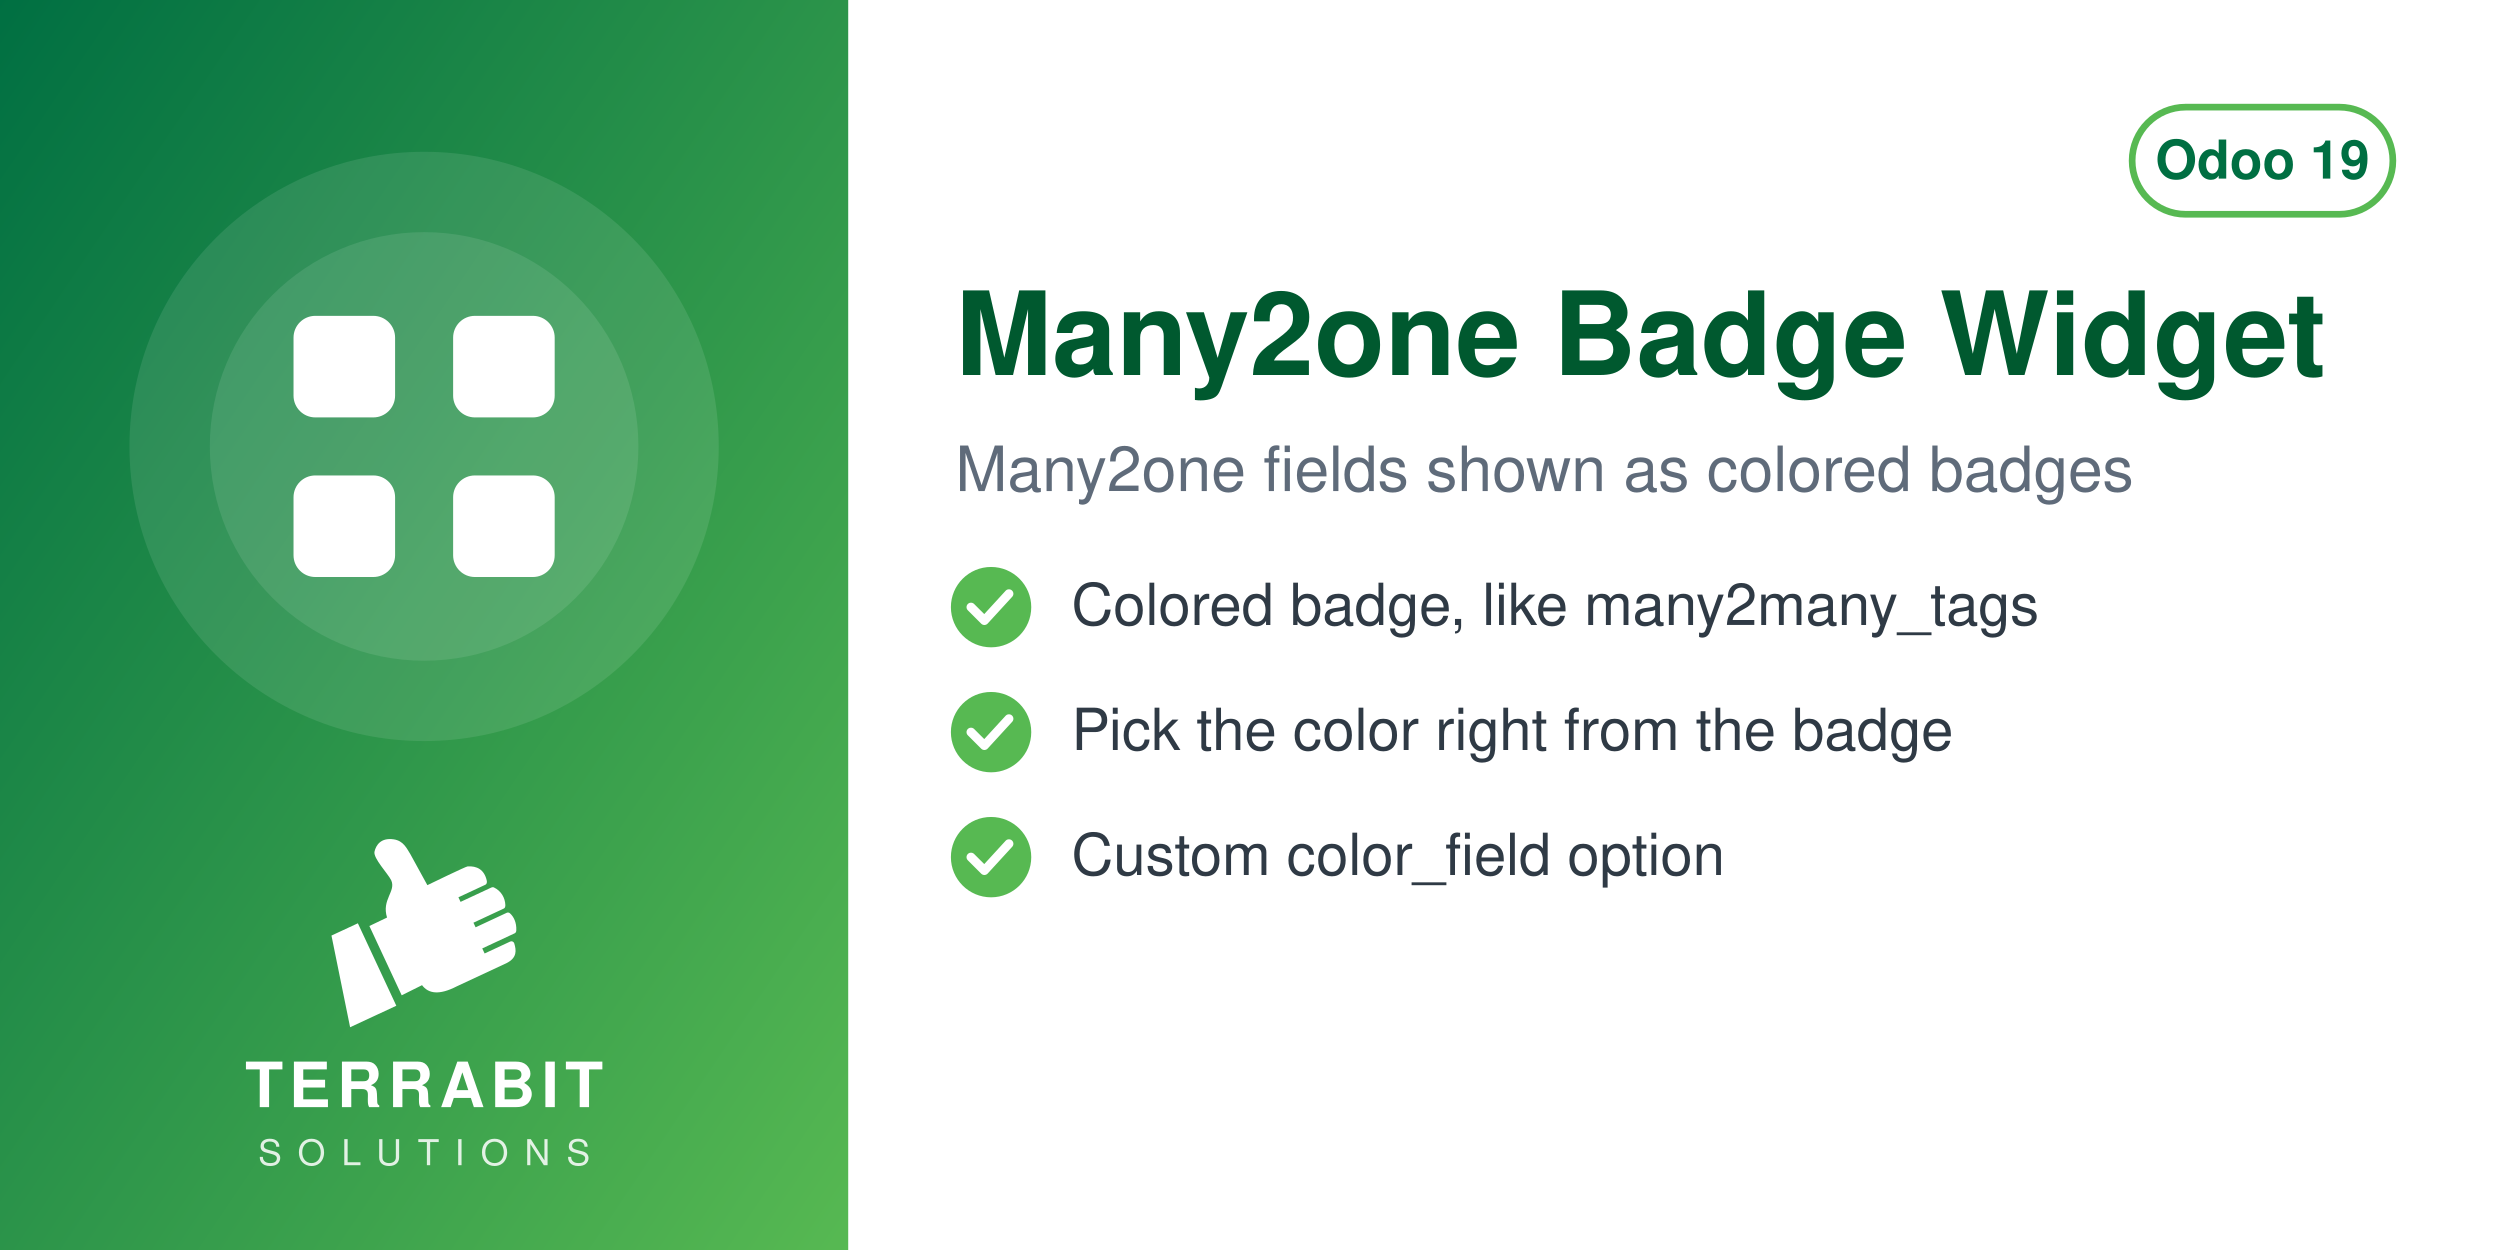
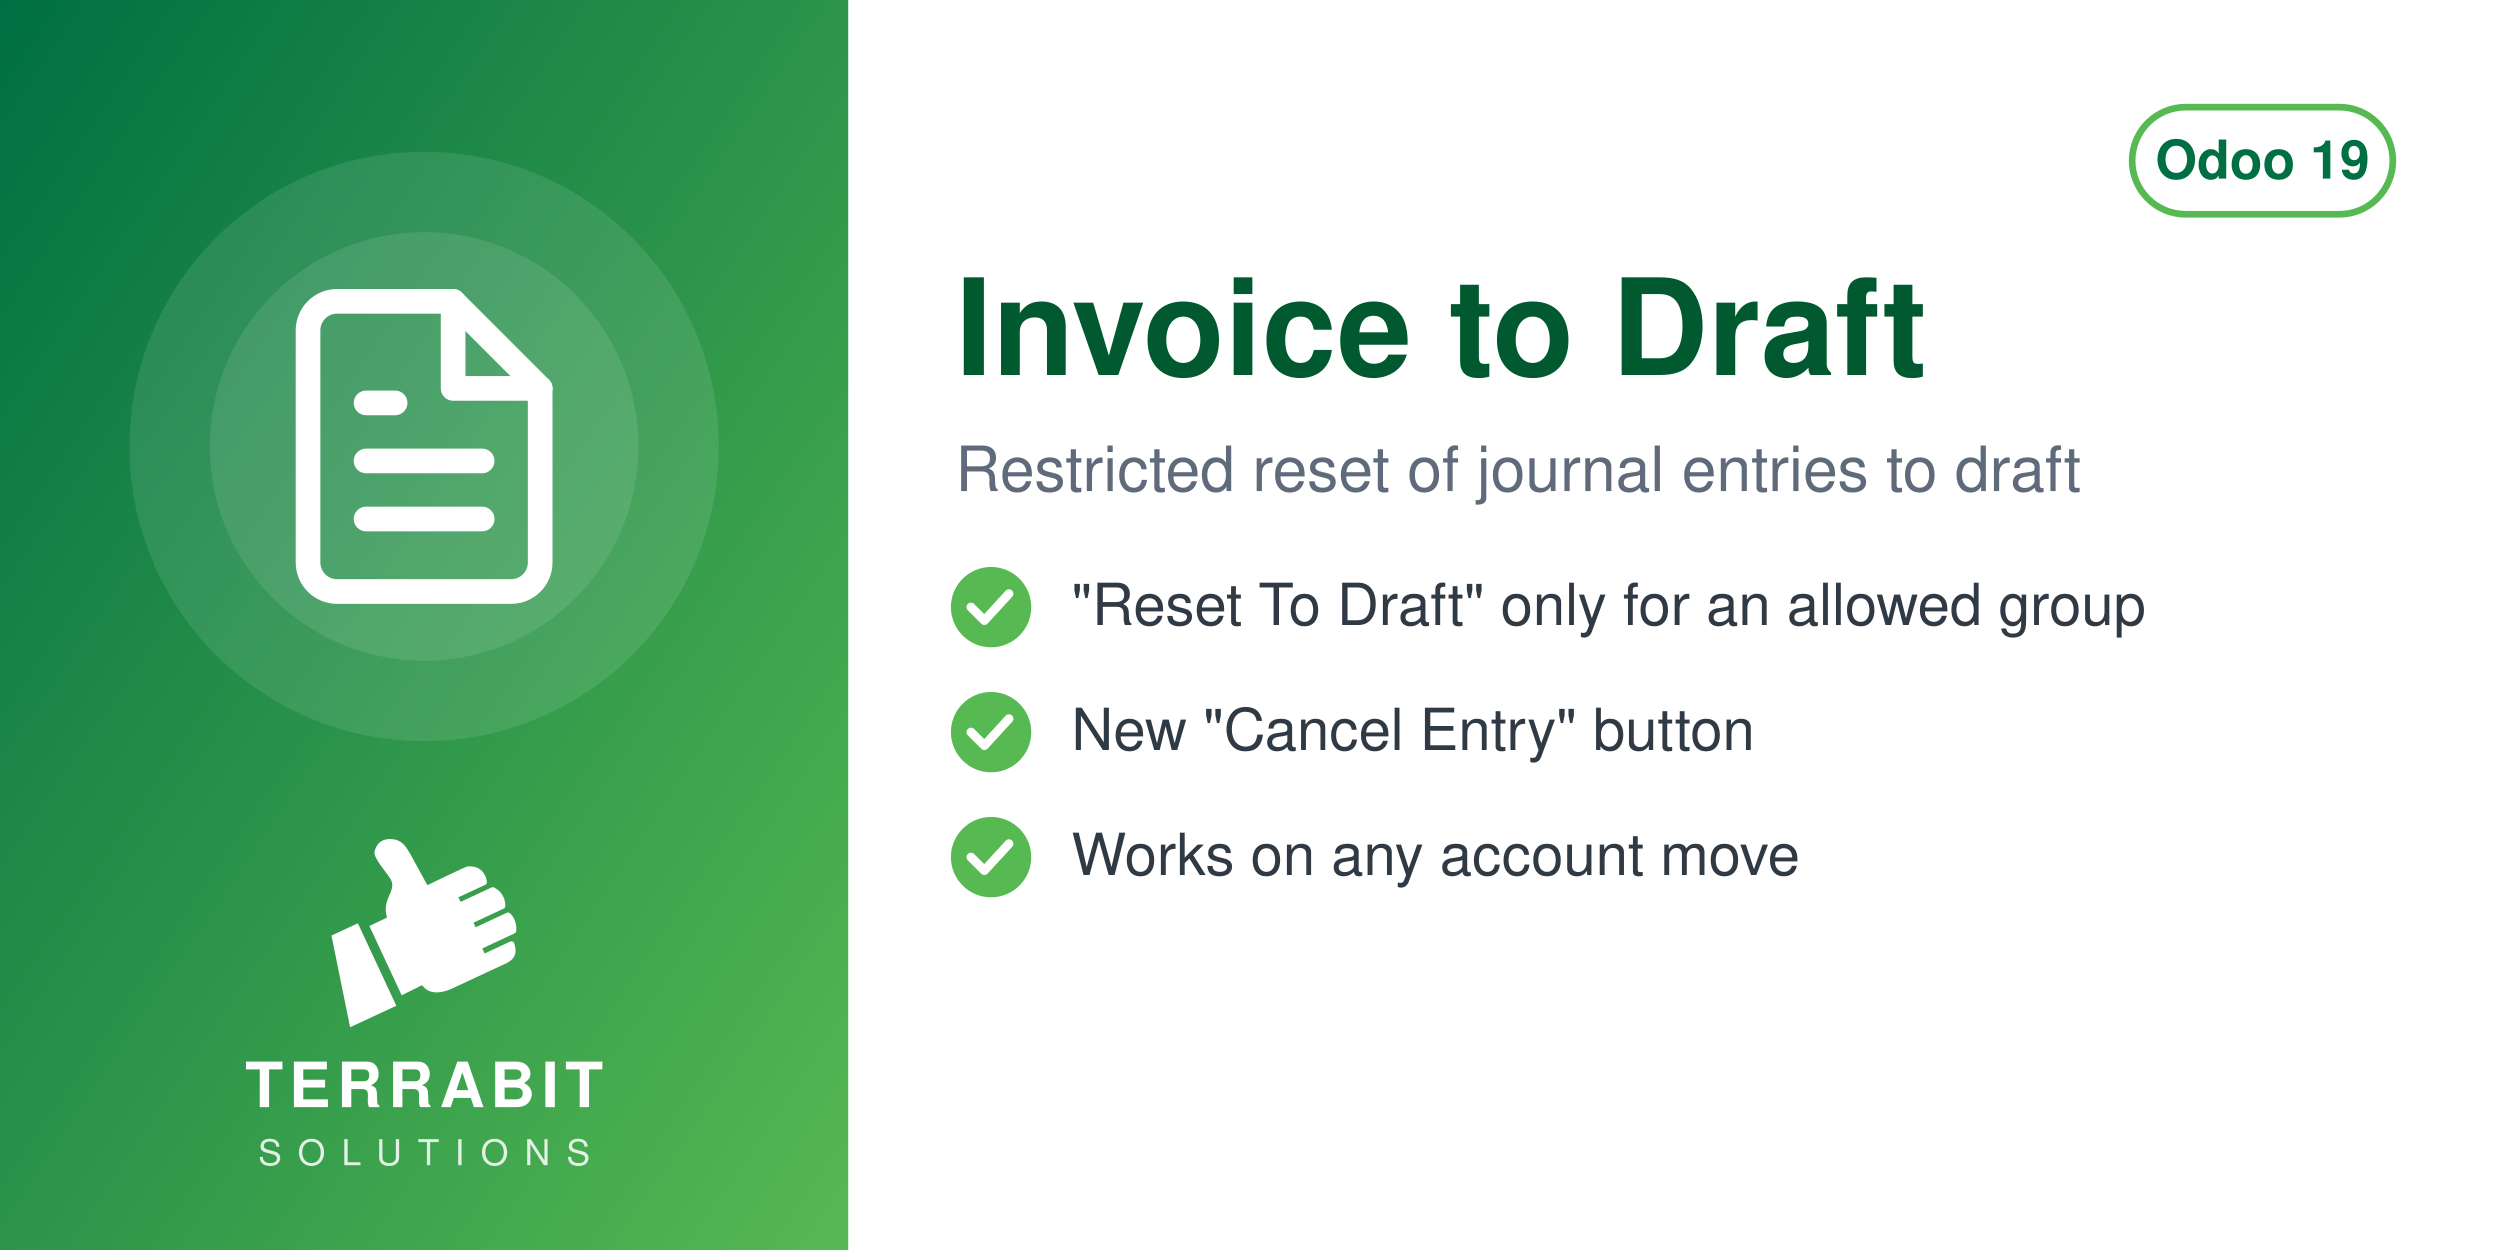
<svg xmlns="http://www.w3.org/2000/svg" width="560" height="280" viewBox="0 0 560 280">
  <defs>
    <linearGradient id="g" x1="0" y1="0" x2="1" y2="1">
      <stop offset="0" stop-color="#006F42" />
      <stop offset="1" stop-color="#57B952" />
    </linearGradient>
  </defs>
  <rect width="560" height="280" fill="#FFFFFF" />
  <rect width="190" height="280" fill="url(#g)" />
  <circle cx="95.0" cy="100" r="66" fill="white" opacity="0.10" />
  <circle cx="95.0" cy="100" r="48" fill="white" opacity="0.10" />
  <svg x="56.0" y="61.0" width="78" height="78" viewBox="0 0 24 24">
-     <g fill="white" stroke="none">
-       <rect x="3" y="3" width="7" height="7" rx="1.5" />
-       <rect x="14" y="3" width="7" height="7" rx="1.5" />
-       <rect x="3" y="14" width="7" height="7" rx="1.5" />
-       <rect x="14" y="14" width="7" height="7" rx="1.5" />
+     <g fill="none" stroke="white" stroke-width="1.7" stroke-linecap="round" stroke-linejoin="round">
+       <path d="M14 2H6a2 2 0 0 0-2 2v16a2 2 0 0 0 2 2h12a2 2 0 0 0 2-2V8z" />
+       <path d="M14 2v6h6M8 13h8M8 17h8M8 9h2" />
    </g>
  </svg>
  <svg x="72.0" y="186" width="46" height="46" viewBox="4045 2535 3400 3400" preserveAspectRatio="xMidYMid meet">
    <path fill="#FFFFFF" d="M4648.32 4073.59l636.59 1365.17 -765.09 355.96 -308.63 -1517.87 437.13 -203.26zm725.61 1192.32l336.75 -167.88c105.65,140.85 282.69,170.72 576.82,18.8l819.92 -382.33c181.4,-90.13 164.26,-214.57 130.07,-328.43 -4.28,-14.25 -13.68,-24.81 -27.34,-30.7 -13.67,-5.89 -27.61,-5.11 -41.09,1.18l-422.32 196.93 -39.04 -83.72 538.07 -250.91c16.64,-7.76 24.7,-27.69 25.58,-46.04 6.48,-134.33 -44.36,-230.89 -105.84,-285.23 -15.2,-13.44 -35.71,-15.59 -54.12,-7l-513.92 239.64 -35.6 -76.34 506.31 -236.1c17.69,-8.25 22.52,-36.93 21.83,-56.45 -4.1,-117.31 -67.62,-232.74 -187.72,-290.66 -13.94,-6.72 -28.64,-6.36 -42.69,0.19l-511.21 238.38 -35.37 -75.86 448.98 -209.36c20.44,-9.53 25.81,-42.28 21.02,-64.32 -41.02,-189.07 -167.92,-247.8 -318.14,-237.87 -29.39,1.94 -589.86,273.16 -665.95,310.54l-281.84 -513.57c-59.06,-93.13 -112.7,-221.7 -276.47,-245.13 -211.24,-30.22 -291.56,94.38 -316.89,203.13 -25.32,108.75 223.84,365.99 276.05,473.69 85.52,184.27 -161.86,318.11 -68.41,617.99l-292.54 139.94 535.09 1147.51z" />
  </svg>
  <text x="95.0" y="248" text-anchor="middle" font-family="Helvetica,Arial,sans-serif" font-size="14" font-weight="800" letter-spacing="1.4" fill="white">TERRABIT</text>
  <text x="95.0" y="261" text-anchor="middle" font-family="Helvetica,Arial,sans-serif" font-size="8" font-weight="500" letter-spacing="3.6" fill="white" opacity="0.85">SOLUTIONS</text>
  <g>
    <rect x="477.6" y="24" width="58.4" height="24" rx="12" fill="none" stroke="#57B952" stroke-width="1.5" />
    <text x="506.8" y="40" text-anchor="middle" font-family="Helvetica,Arial,sans-serif" font-size="12" font-weight="700" fill="#006F42">Odoo 19</text>
  </g>
-   <text x="214" y="84" font-family="Helvetica,Arial,sans-serif" font-size="26" font-weight="700" fill="#00592F">Many2one Badge Widget</text>
-   <text x="214" y="110" font-family="Helvetica,Arial,sans-serif" font-size="14" fill="#5F6B7A">Many2one fields shown as colored badges</text>
+   <text x="214" y="84" font-family="Helvetica,Arial,sans-serif" font-size="30" font-weight="700" fill="#00592F">Invoice to Draft</text>
+   <text x="214" y="110" font-family="Helvetica,Arial,sans-serif" font-size="14" fill="#5F6B7A">Restricted reset of journal entries to draft</text>
  <circle cx="222" cy="136" r="9" fill="#57B952" />
  <path d="M217.5 136 l3 3 l5.5 -6" fill="none" stroke="white" stroke-width="2" stroke-linecap="round" stroke-linejoin="round" />
-   <text x="240" y="140" font-family="Helvetica,Arial,sans-serif" font-size="13" fill="#2F3A45">Colored badge, like many2many_tags</text>
+   <text x="240" y="140" font-family="Helvetica,Arial,sans-serif" font-size="13" fill="#2F3A45">"Reset To Draft" only for an allowed group</text>
  <circle cx="222" cy="164" r="9" fill="#57B952" />
  <path d="M217.5 164 l3 3 l5.5 -6" fill="none" stroke="white" stroke-width="2" stroke-linecap="round" stroke-linejoin="round" />
-   <text x="240" y="168" font-family="Helvetica,Arial,sans-serif" font-size="13" fill="#2F3A45">Pick the color right from the badge</text>
+   <text x="240" y="168" font-family="Helvetica,Arial,sans-serif" font-size="13" fill="#2F3A45">New "Cancel Entry" button</text>
  <circle cx="222" cy="192" r="9" fill="#57B952" />
  <path d="M217.5 192 l3 3 l5.5 -6" fill="none" stroke="white" stroke-width="2" stroke-linecap="round" stroke-linejoin="round" />
-   <text x="240" y="196" font-family="Helvetica,Arial,sans-serif" font-size="13" fill="#2F3A45">Custom color_field option</text>
+   <text x="240" y="196" font-family="Helvetica,Arial,sans-serif" font-size="13" fill="#2F3A45">Works on any account move</text>
</svg>
